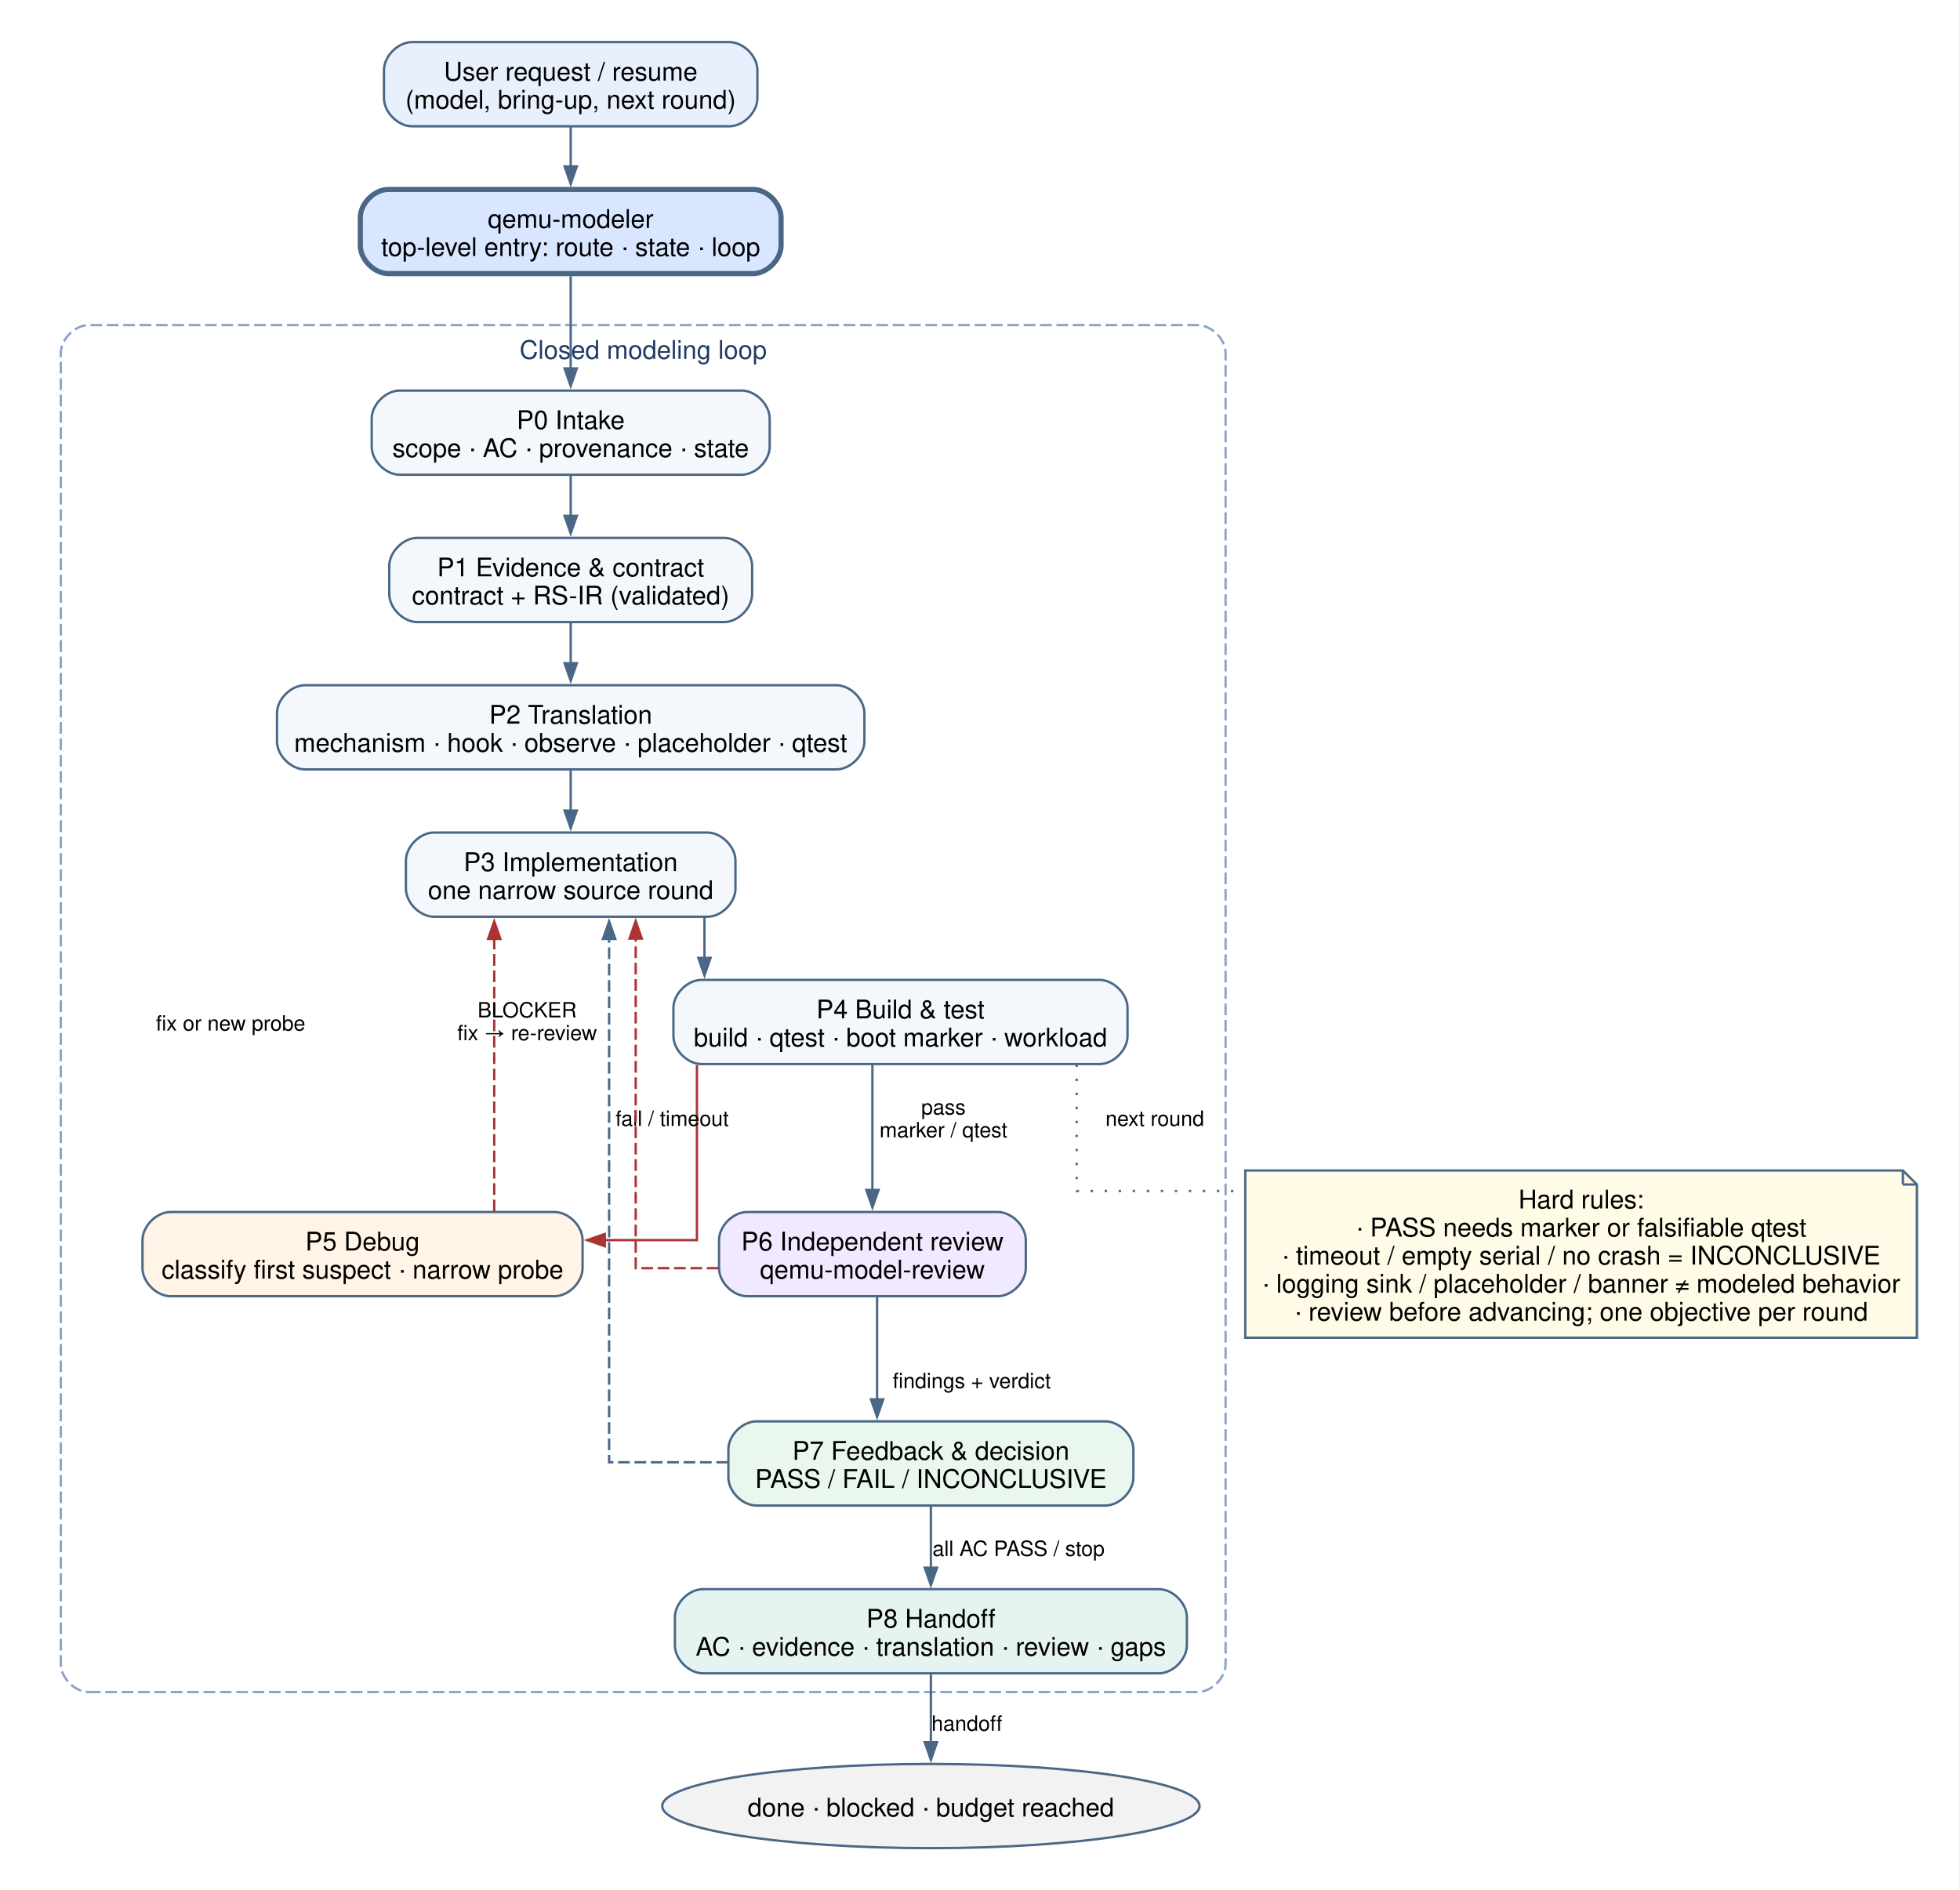
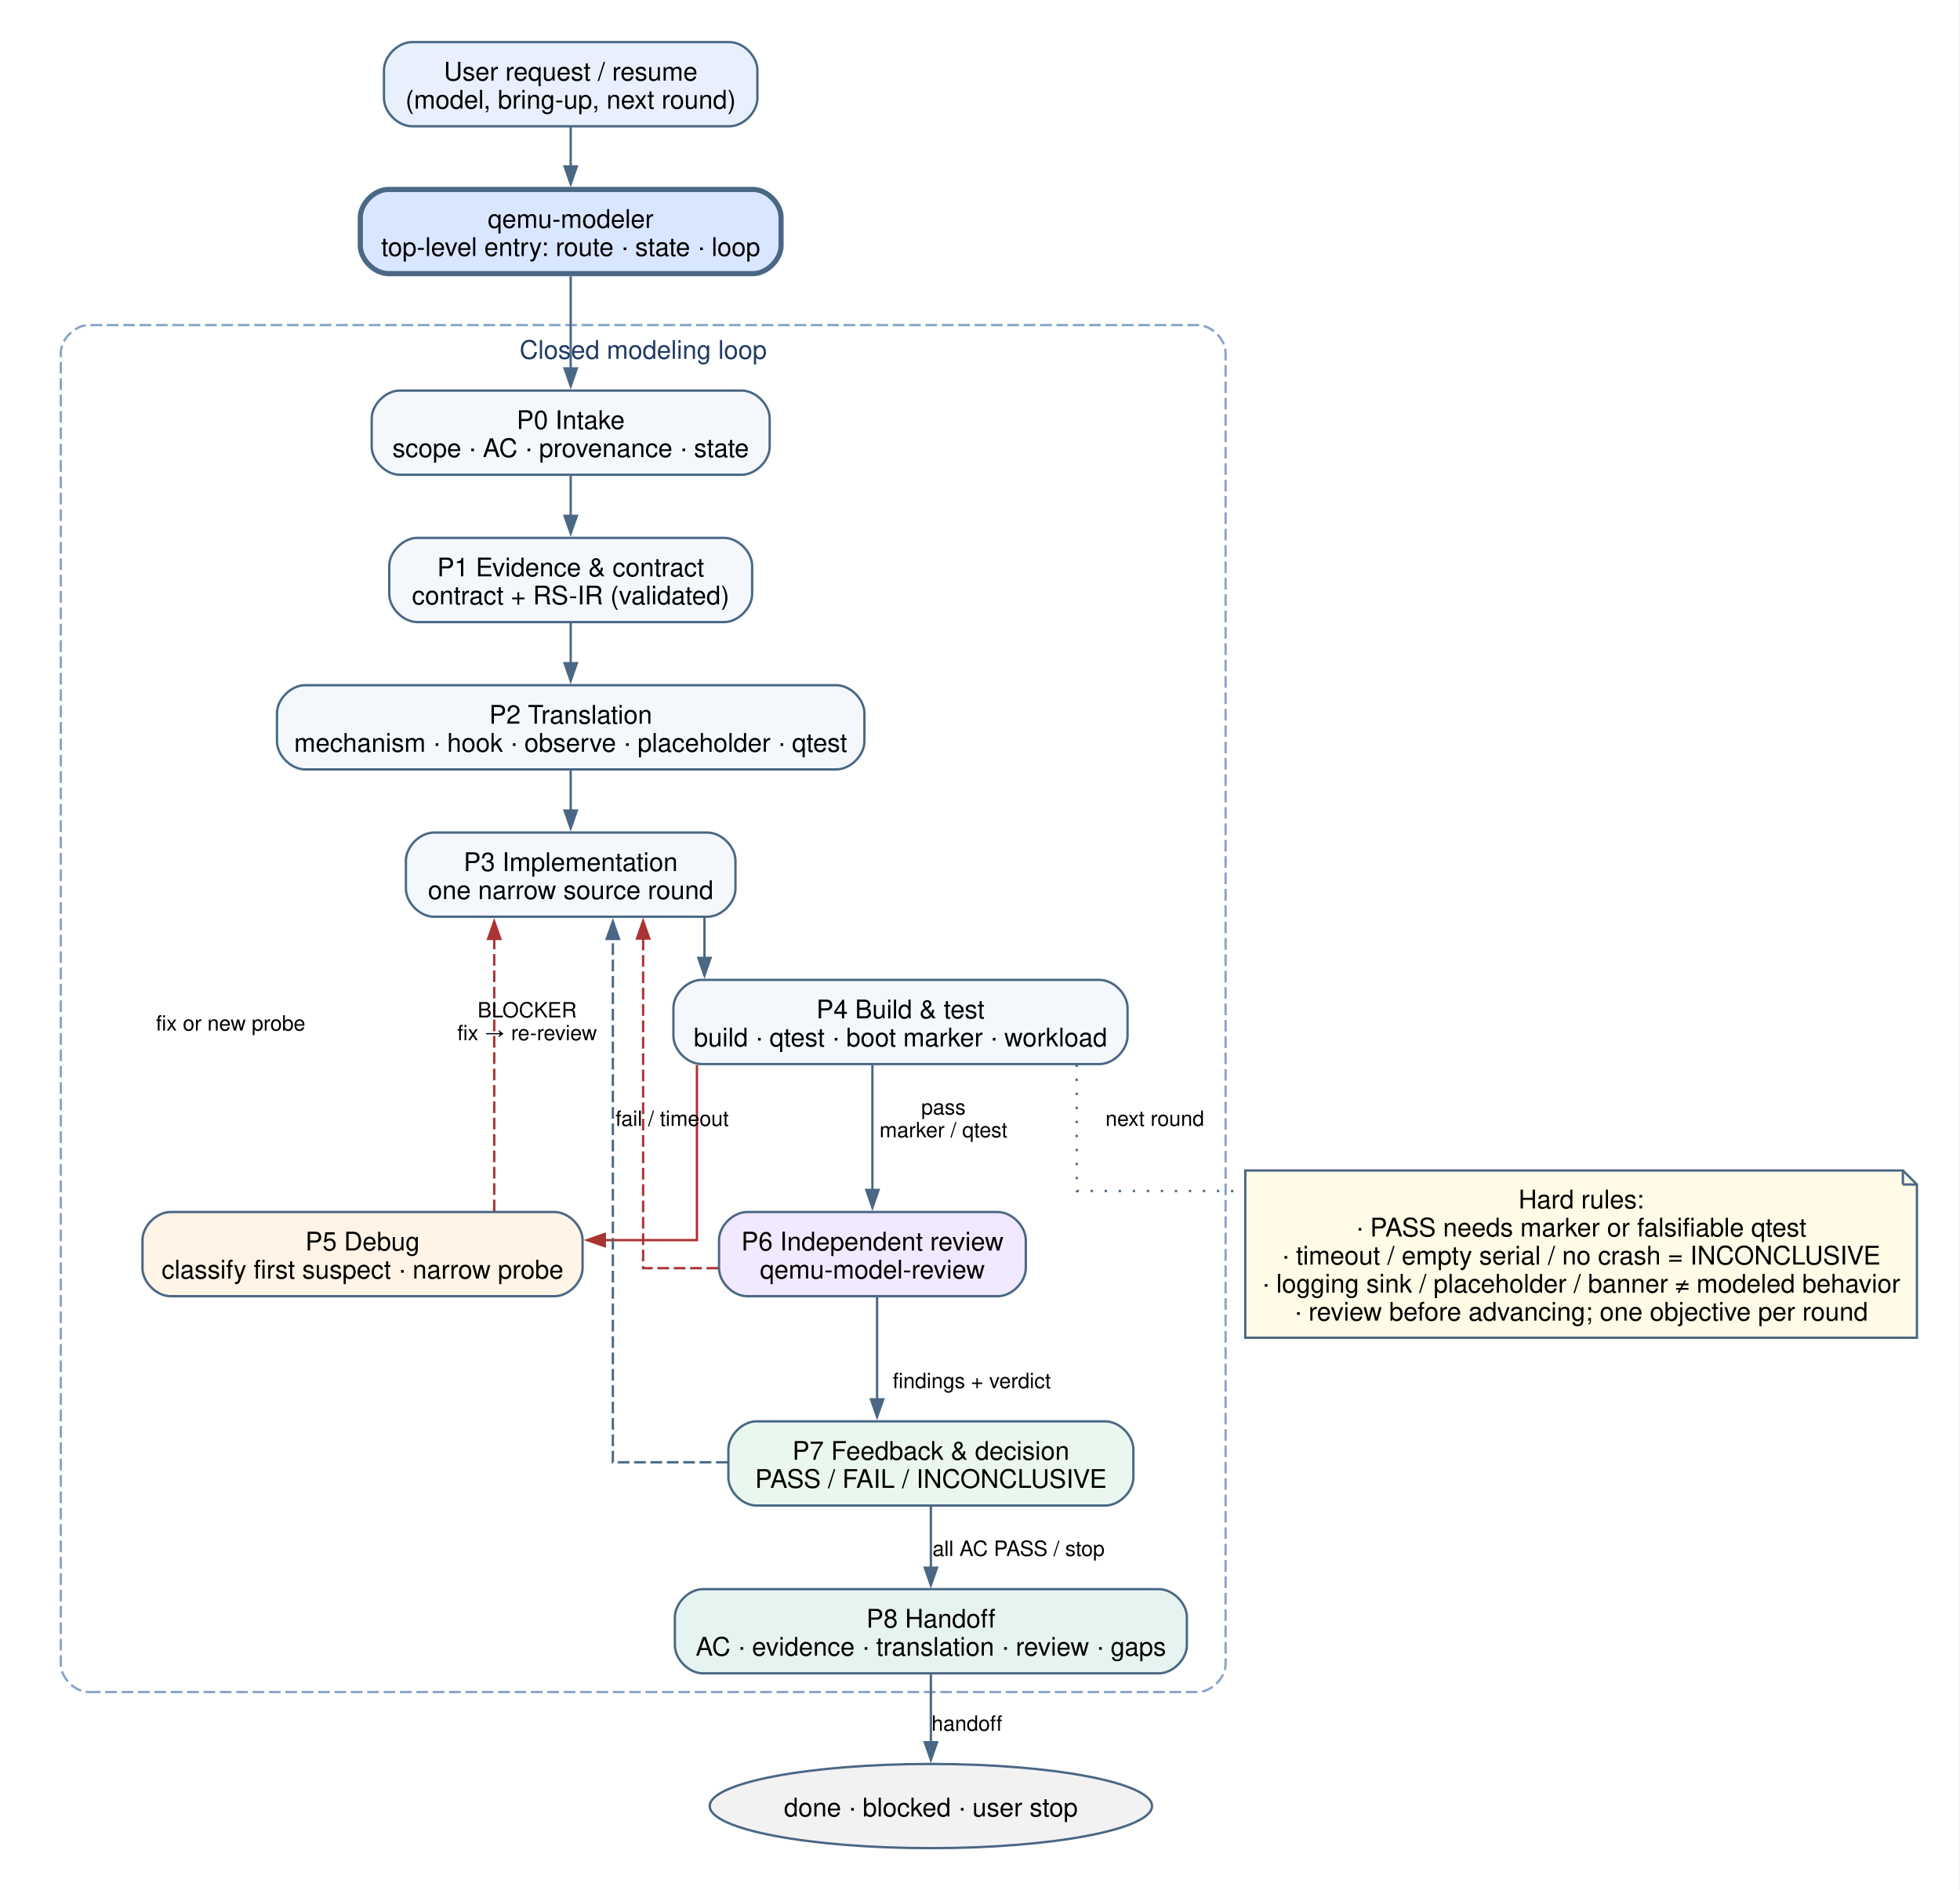
<svg xmlns="http://www.w3.org/2000/svg" width="838pt" height="808pt" viewBox="0.00 0.00 838.00 808.00">
  <g id="graph0" class="graph" transform="scale(1 1) rotate(0) translate(18 790.27)">
    <polygon fill="white" stroke="none" points="-18,18 -18,-790.27 819.58,-790.27 819.58,18 -18,18" />
    <g id="clust1" class="cluster">
      <path fill="white" stroke="#8aa4c8" stroke-dasharray="5,2" d="M20,-66.75C20,-66.75 494,-66.75 494,-66.75 500,-66.75 506,-72.75 506,-78.75 506,-78.75 506,-639.27 506,-639.27 506,-645.27 500,-651.27 494,-651.27 494,-651.27 20,-651.27 20,-651.27 14,-651.27 8,-645.27 8,-639.27 8,-639.27 8,-78.75 8,-78.75 8,-72.75 14,-66.75 20,-66.75" />
      <text xml:space="preserve" text-anchor="middle" x="257" y="-636.82" font-family="Helvetica,sans-Serif" font-size="11.00" fill="#1f3b63">Closed modeling loop</text>
    </g>
    <g id="node1" class="node">
      <path fill="#e8f0fe" stroke="#4a6785" d="M293.83,-772.27C293.83,-772.27 158.17,-772.27 158.17,-772.27 152.17,-772.27 146.17,-766.27 146.17,-760.27 146.17,-760.27 146.17,-748.27 146.17,-748.27 146.17,-742.27 152.17,-736.27 158.17,-736.27 158.17,-736.27 293.83,-736.27 293.83,-736.27 299.83,-736.27 305.83,-742.27 305.83,-748.27 305.83,-748.27 305.83,-760.27 305.83,-760.27 305.83,-766.27 299.83,-772.27 293.83,-772.27" />
      <text xml:space="preserve" text-anchor="middle" x="226" y="-755.82" font-family="Helvetica,sans-Serif" font-size="11.00">User request / resume</text>
      <text xml:space="preserve" text-anchor="middle" x="226" y="-743.82" font-family="Helvetica,sans-Serif" font-size="11.00">(model, bring-up, next round)</text>
    </g>
    <g id="node2" class="node">
      <path fill="#d9e6ff" stroke="#4a6785" stroke-width="2.2" d="M303.95,-709.27C303.95,-709.27 148.05,-709.27 148.05,-709.27 142.05,-709.27 136.05,-703.27 136.05,-697.27 136.05,-697.27 136.05,-685.27 136.05,-685.27 136.05,-679.27 142.05,-673.27 148.05,-673.27 148.05,-673.27 303.95,-673.27 303.95,-673.27 309.95,-673.27 315.95,-679.27 315.95,-685.27 315.95,-685.27 315.95,-697.27 315.95,-697.27 315.95,-703.27 309.95,-709.27 303.95,-709.27" />
      <text xml:space="preserve" text-anchor="middle" x="226" y="-692.82" font-family="Helvetica,sans-Serif" font-size="11.00">qemu-modeler</text>
      <text xml:space="preserve" text-anchor="middle" x="226" y="-680.82" font-family="Helvetica,sans-Serif" font-size="11.00">top-level entry: route · state · loop</text>
    </g>
    <g id="edge1" class="edge">
      <path fill="none" stroke="#4a6785" d="M226,-736.05C226,-736.05 226,-719.12 226,-719.12" />
      <polygon fill="#4a6785" stroke="#4a6785" points="228.63,-719.12 226,-711.62 223.38,-719.12 228.63,-719.12" />
    </g>
    <g id="node3" class="node">
      <path fill="#f4f8fd" stroke="#4a6785" d="M299.08,-623.27C299.08,-623.27 152.92,-623.27 152.92,-623.27 146.92,-623.27 140.92,-617.27 140.92,-611.27 140.92,-611.27 140.92,-599.27 140.92,-599.27 140.92,-593.27 146.92,-587.27 152.92,-587.27 152.92,-587.27 299.08,-587.27 299.08,-587.27 305.08,-587.27 311.08,-593.27 311.08,-599.27 311.08,-599.27 311.08,-611.27 311.08,-611.27 311.08,-617.27 305.08,-623.27 299.08,-623.27" />
      <text xml:space="preserve" text-anchor="middle" x="226" y="-606.82" font-family="Helvetica,sans-Serif" font-size="11.00">P0 Intake</text>
      <text xml:space="preserve" text-anchor="middle" x="226" y="-594.82" font-family="Helvetica,sans-Serif" font-size="11.00">scope · AC · provenance · state</text>
    </g>
    <g id="edge2" class="edge">
      <path fill="none" stroke="#4a6785" d="M226,-672.18C226,-672.18 226,-632.73 226,-632.73" />
      <polygon fill="#4a6785" stroke="#4a6785" points="228.63,-632.73 226,-625.23 223.38,-632.73 228.63,-632.73" />
    </g>
    <g id="node4" class="node">
      <path fill="#f4f8fd" stroke="#4a6785" d="M291.58,-560.27C291.58,-560.27 160.42,-560.27 160.42,-560.27 154.42,-560.27 148.42,-554.27 148.42,-548.27 148.42,-548.27 148.42,-536.27 148.42,-536.27 148.42,-530.27 154.42,-524.27 160.42,-524.27 160.42,-524.27 291.58,-524.27 291.58,-524.27 297.58,-524.27 303.58,-530.27 303.58,-536.27 303.58,-536.27 303.58,-548.27 303.58,-548.27 303.58,-554.27 297.58,-560.27 291.58,-560.27" />
      <text xml:space="preserve" text-anchor="middle" x="226" y="-543.82" font-family="Helvetica,sans-Serif" font-size="11.00">P1 Evidence &amp; contract</text>
      <text xml:space="preserve" text-anchor="middle" x="226" y="-531.82" font-family="Helvetica,sans-Serif" font-size="11.00">contract + RS-IR (validated)</text>
    </g>
    <g id="edge3" class="edge">
      <path fill="none" stroke="#4a6785" d="M226,-587.05C226,-587.05 226,-569.68 226,-569.68" />
      <polygon fill="#4a6785" stroke="#4a6785" points="228.63,-569.68 226,-562.18 223.38,-569.68 228.63,-569.68" />
    </g>
    <g id="node5" class="node">
      <path fill="#f4f8fd" stroke="#4a6785" d="M339.58,-497.27C339.58,-497.27 112.42,-497.27 112.42,-497.27 106.42,-497.27 100.42,-491.27 100.42,-485.27 100.42,-485.27 100.42,-473.27 100.42,-473.27 100.42,-467.27 106.42,-461.27 112.42,-461.27 112.42,-461.27 339.58,-461.27 339.58,-461.27 345.58,-461.27 351.58,-467.27 351.58,-473.27 351.58,-473.27 351.58,-485.27 351.58,-485.27 351.58,-491.27 345.58,-497.27 339.58,-497.27" />
      <text xml:space="preserve" text-anchor="middle" x="226" y="-480.82" font-family="Helvetica,sans-Serif" font-size="11.00">P2 Translation</text>
      <text xml:space="preserve" text-anchor="middle" x="226" y="-468.82" font-family="Helvetica,sans-Serif" font-size="11.00">mechanism · hook · observe · placeholder · qtest</text>
    </g>
    <g id="edge4" class="edge">
      <path fill="none" stroke="#4a6785" d="M226,-524.05C226,-524.05 226,-506.68 226,-506.68" />
      <polygon fill="#4a6785" stroke="#4a6785" points="228.63,-506.68 226,-499.18 223.38,-506.68 228.63,-506.68" />
    </g>
    <g id="node6" class="node">
      <path fill="#f4f8fd" stroke="#4a6785" d="M284.45,-434.27C284.45,-434.27 167.55,-434.27 167.55,-434.27 161.55,-434.27 155.55,-428.27 155.55,-422.27 155.55,-422.27 155.55,-410.27 155.55,-410.27 155.55,-404.27 161.55,-398.27 167.55,-398.27 167.55,-398.27 284.45,-398.27 284.45,-398.27 290.45,-398.27 296.45,-404.27 296.45,-410.27 296.45,-410.27 296.45,-422.27 296.45,-422.27 296.45,-428.27 290.45,-434.27 284.45,-434.27" />
      <text xml:space="preserve" text-anchor="middle" x="226" y="-417.82" font-family="Helvetica,sans-Serif" font-size="11.00">P3 Implementation</text>
      <text xml:space="preserve" text-anchor="middle" x="226" y="-405.82" font-family="Helvetica,sans-Serif" font-size="11.00">one narrow source round</text>
    </g>
    <g id="edge5" class="edge">
      <path fill="none" stroke="#4a6785" d="M226,-461.05C226,-461.05 226,-443.68 226,-443.68" />
      <polygon fill="#4a6785" stroke="#4a6785" points="228.63,-443.68 226,-436.18 223.38,-443.68 228.63,-443.68" />
    </g>
    <g id="node7" class="node">
      <path fill="#f4f8fd" stroke="#4a6785" d="M452.08,-371.27C452.08,-371.27 281.92,-371.27 281.92,-371.27 275.92,-371.27 269.92,-365.27 269.92,-359.27 269.92,-359.27 269.92,-347.27 269.92,-347.27 269.92,-341.27 275.92,-335.27 281.92,-335.27 281.92,-335.27 452.08,-335.27 452.08,-335.27 458.08,-335.27 464.08,-341.27 464.08,-347.27 464.08,-347.27 464.08,-359.27 464.08,-359.27 464.08,-365.27 458.08,-371.27 452.08,-371.27" />
      <text xml:space="preserve" text-anchor="middle" x="367" y="-354.82" font-family="Helvetica,sans-Serif" font-size="11.00">P4 Build &amp; test</text>
      <text xml:space="preserve" text-anchor="middle" x="367" y="-342.82" font-family="Helvetica,sans-Serif" font-size="11.00">build · qtest · boot marker · workload</text>
    </g>
    <g id="edge6" class="edge">
      <path fill="none" stroke="#4a6785" d="M283.19,-398.05C283.19,-398.05 283.19,-380.68 283.19,-380.68" />
      <polygon fill="#4a6785" stroke="#4a6785" points="285.81,-380.68 283.19,-373.18 280.56,-380.68 285.81,-380.68" />
    </g>
    <g id="node8" class="node">
      <path fill="#fff4e5" stroke="#4a6785" d="M219.08,-272.01C219.08,-272.01 54.92,-272.01 54.92,-272.01 48.92,-272.01 42.92,-266.01 42.92,-260.01 42.92,-260.01 42.92,-248.01 42.92,-248.01 42.92,-242.01 48.92,-236.01 54.92,-236.01 54.92,-236.01 219.08,-236.01 219.08,-236.01 225.08,-236.01 231.08,-242.01 231.08,-248.01 231.08,-248.01 231.08,-260.01 231.08,-260.01 231.08,-266.01 225.08,-272.01 219.08,-272.01" />
      <text xml:space="preserve" text-anchor="middle" x="137" y="-255.56" font-family="Helvetica,sans-Serif" font-size="11.00">P5 Debug</text>
      <text xml:space="preserve" text-anchor="middle" x="137" y="-243.56" font-family="Helvetica,sans-Serif" font-size="11.00">classify first suspect · narrow probe</text>
    </g>
    <g id="edge8" class="edge">
      <path fill="none" stroke="#aa3333" d="M279.98,-334.84C279.98,-307.66 279.98,-260 279.98,-260 279.98,-260 240.59,-260 240.59,-260" />
      <polygon fill="#aa3333" stroke="#aa3333" points="240.59,-257.38 233.09,-260 240.59,-262.63 240.59,-257.38" />
      <text xml:space="preserve" text-anchor="middle" x="269.38" y="-308.84" font-family="Helvetica,sans-Serif" font-size="9.00">fail / timeout</text>
    </g>
    <g id="node9" class="node">
      <path fill="#f1e9ff" stroke="#4a6785" d="M408.58,-272.01C408.58,-272.01 301.42,-272.01 301.42,-272.01 295.42,-272.01 289.42,-266.01 289.42,-260.01 289.42,-260.01 289.42,-248.01 289.42,-248.01 289.42,-242.01 295.42,-236.01 301.42,-236.01 301.42,-236.01 408.58,-236.01 408.58,-236.01 414.58,-236.01 420.58,-242.01 420.58,-248.01 420.58,-248.01 420.58,-260.01 420.58,-260.01 420.58,-266.01 414.58,-272.01 408.58,-272.01" />
      <text xml:space="preserve" text-anchor="middle" x="355" y="-255.56" font-family="Helvetica,sans-Serif" font-size="11.00">P6 Independent review</text>
      <text xml:space="preserve" text-anchor="middle" x="355" y="-243.56" font-family="Helvetica,sans-Serif" font-size="11.00">qemu-model-review</text>
    </g>
    <g id="edge7" class="edge">
      <path fill="none" stroke="#4a6785" d="M355,-335.06C355,-335.06 355,-281.45 355,-281.45" />
      <polygon fill="#4a6785" stroke="#4a6785" points="357.63,-281.45 355,-273.95 352.38,-281.45 357.63,-281.45" />
      <text xml:space="preserve" text-anchor="middle" x="385.38" y="-313.72" font-family="Helvetica,sans-Serif" font-size="9.00">pass</text>
      <text xml:space="preserve" text-anchor="middle" x="385.38" y="-303.97" font-family="Helvetica,sans-Serif" font-size="9.00">marker / qtest</text>
    </g>
    <g id="node13" class="node">
      <polygon fill="#fffbe6" stroke="#4a6785" points="795.58,-289.77 514.42,-289.77 514.42,-218.25 801.58,-218.25 801.58,-283.77 795.58,-289.77" />
      <polyline fill="none" stroke="#4a6785" points="795.58,-289.77 795.58,-283.77" />
      <polyline fill="none" stroke="#4a6785" points="801.58,-283.77 795.58,-283.77" />
      <text xml:space="preserve" text-anchor="middle" x="658" y="-273.56" font-family="Helvetica,sans-Serif" font-size="11.00">Hard rules:</text>
      <text xml:space="preserve" text-anchor="middle" x="658" y="-261.56" font-family="Helvetica,sans-Serif" font-size="11.00">· PASS needs marker or falsifiable qtest</text>
      <text xml:space="preserve" text-anchor="middle" x="658" y="-249.56" font-family="Helvetica,sans-Serif" font-size="11.00">· timeout / empty serial / no crash = INCONCLUSIVE</text>
      <text xml:space="preserve" text-anchor="middle" x="658" y="-237.56" font-family="Helvetica,sans-Serif" font-size="11.00">· logging sink / placeholder / banner ≠ modeled behavior</text>
      <text xml:space="preserve" text-anchor="middle" x="658" y="-225.56" font-family="Helvetica,sans-Serif" font-size="11.00">· review before advancing; one objective per round</text>
    </g>
    <g id="edge15" class="edge">
      <path fill="none" stroke="#4a6785" stroke-dasharray="1,5" d="M442.33,-335.03C442.33,-313.62 442.33,-281 442.33,-281 442.33,-281 474.58,-281 514.14,-281" />
    </g>
    <g id="edge9" class="edge">
      <path fill="none" stroke="#aa3333" stroke-dasharray="5,2" d="M193.31,-272.31C193.31,-272.31 193.31,-388.78 193.31,-388.78" />
      <polygon fill="#aa3333" stroke="#aa3333" points="190.69,-388.78 193.31,-396.28 195.94,-388.78 190.69,-388.78" />
      <text xml:space="preserve" text-anchor="middle" x="80.62" y="-349.59" font-family="Helvetica,sans-Serif" font-size="9.00">fix or new probe</text>
    </g>
    <g id="edge11" class="edge">
-       <path fill="none" stroke="#aa3333" stroke-dasharray="5,2" d="M289.19,-248C269.86,-248 253.79,-248 253.79,-248 253.79,-248 253.79,-388.93 253.79,-388.93" />
-       <polygon fill="#aa3333" stroke="#aa3333" points="251.16,-388.93 253.79,-396.43 256.41,-388.93 251.16,-388.93" />
+       <path fill="none" stroke="#aa3333" stroke-dasharray="5,2" d="M289.07,-248C271.34,-248 256.97,-248 256.97,-248 256.97,-248 256.97,-388.93 256.97,-388.93" />
+       <polygon fill="#aa3333" stroke="#aa3333" points="254.35,-388.93 256.97,-396.43 259.6,-388.93 254.35,-388.93" />
      <text xml:space="preserve" text-anchor="middle" x="207.38" y="-355.22" font-family="Helvetica,sans-Serif" font-size="9.00">BLOCKER</text>
      <text xml:space="preserve" text-anchor="middle" x="207.38" y="-345.47" font-family="Helvetica,sans-Serif" font-size="9.00">fix → re-review</text>
    </g>
    <g id="node10" class="node">
      <path fill="#eaf7ee" stroke="#4a6785" d="M454.58,-182.5C454.58,-182.5 305.42,-182.5 305.42,-182.5 299.42,-182.5 293.42,-176.5 293.42,-170.5 293.42,-170.5 293.42,-158.5 293.42,-158.5 293.42,-152.5 299.42,-146.5 305.42,-146.5 305.42,-146.5 454.58,-146.5 454.58,-146.5 460.58,-146.5 466.58,-152.5 466.58,-158.5 466.58,-158.5 466.58,-170.5 466.58,-170.5 466.58,-176.5 460.58,-182.5 454.58,-182.5" />
      <text xml:space="preserve" text-anchor="middle" x="380" y="-166.05" font-family="Helvetica,sans-Serif" font-size="11.00">P7 Feedback &amp; decision</text>
      <text xml:space="preserve" text-anchor="middle" x="380" y="-154.05" font-family="Helvetica,sans-Serif" font-size="11.00">PASS / FAIL / INCONCLUSIVE</text>
    </g>
    <g id="edge10" class="edge">
      <path fill="none" stroke="#4a6785" d="M357,-235.9C357,-235.9 357,-191.91 357,-191.91" />
      <polygon fill="#4a6785" stroke="#4a6785" points="359.63,-191.91 357,-184.41 354.38,-191.91 359.63,-191.91" />
      <text xml:space="preserve" text-anchor="middle" x="397.5" y="-196.7" font-family="Helvetica,sans-Serif" font-size="9.00">findings + verdict</text>
    </g>
    <g id="edge12" class="edge">
-       <path fill="none" stroke="#4a6785" stroke-dasharray="5,2" d="M293.27,-165C265.8,-165 242.43,-165 242.43,-165 242.43,-165 242.43,-388.78 242.43,-388.78" />
-       <polygon fill="#4a6785" stroke="#4a6785" points="239.81,-388.78 242.43,-396.28 245.06,-388.78 239.81,-388.78" />
+       <path fill="none" stroke="#4a6785" stroke-dasharray="5,2" d="M293.12,-165C266.47,-165 244.03,-165 244.03,-165 244.03,-165 244.03,-388.78 244.03,-388.78" />
+       <polygon fill="#4a6785" stroke="#4a6785" points="241.4,-388.78 244.03,-396.28 246.65,-388.78 241.4,-388.78" />
      <text xml:space="preserve" text-anchor="middle" x="475.75" y="-308.84" font-family="Helvetica,sans-Serif" font-size="9.00">next round</text>
    </g>
    <g id="node11" class="node">
      <path fill="#e6f4f1" stroke="#4a6785" d="M477.45,-110.75C477.45,-110.75 282.55,-110.75 282.55,-110.75 276.55,-110.75 270.55,-104.75 270.55,-98.75 270.55,-98.75 270.55,-86.75 270.55,-86.75 270.55,-80.75 276.55,-74.75 282.55,-74.75 282.55,-74.75 477.45,-74.75 477.45,-74.75 483.45,-74.75 489.45,-80.75 489.45,-86.75 489.45,-86.75 489.45,-98.75 489.45,-98.75 489.45,-104.75 483.45,-110.75 477.45,-110.75" />
      <text xml:space="preserve" text-anchor="middle" x="380" y="-94.3" font-family="Helvetica,sans-Serif" font-size="11.00">P8 Handoff</text>
      <text xml:space="preserve" text-anchor="middle" x="380" y="-82.3" font-family="Helvetica,sans-Serif" font-size="11.00">AC · evidence · translation · review · gaps</text>
    </g>
    <g id="edge13" class="edge">
      <path fill="none" stroke="#4a6785" d="M380,-146.02C380,-146.02 380,-119.93 380,-119.93" />
      <polygon fill="#4a6785" stroke="#4a6785" points="382.63,-119.93 380,-112.43 377.38,-119.93 382.63,-119.93" />
      <text xml:space="preserve" text-anchor="middle" x="417.5" y="-124.95" font-family="Helvetica,sans-Serif" font-size="9.00">all AC PASS / stop</text>
    </g>
    <g id="node12" class="node">
-       <ellipse fill="#f2f2f2" stroke="#4a6785" cx="380" cy="-18" rx="114.86" ry="18" />
-       <text xml:space="preserve" text-anchor="middle" x="380" y="-13.55" font-family="Helvetica,sans-Serif" font-size="11.00">done · blocked · budget reached</text>
+       <ellipse fill="#f2f2f2" stroke="#4a6785" cx="380" cy="-18" rx="94.55" ry="18" />
+       <text xml:space="preserve" text-anchor="middle" x="380" y="-13.55" font-family="Helvetica,sans-Serif" font-size="11.00">done · blocked · user stop</text>
    </g>
    <g id="edge14" class="edge">
      <path fill="none" stroke="#4a6785" d="M380,-74.27C380,-74.27 380,-45.28 380,-45.28" />
      <polygon fill="#4a6785" stroke="#4a6785" points="382.63,-45.28 380,-37.78 377.38,-45.28 382.63,-45.28" />
      <text xml:space="preserve" text-anchor="middle" x="395.38" y="-50.2" font-family="Helvetica,sans-Serif" font-size="9.00">handoff</text>
    </g>
  </g>
</svg>
